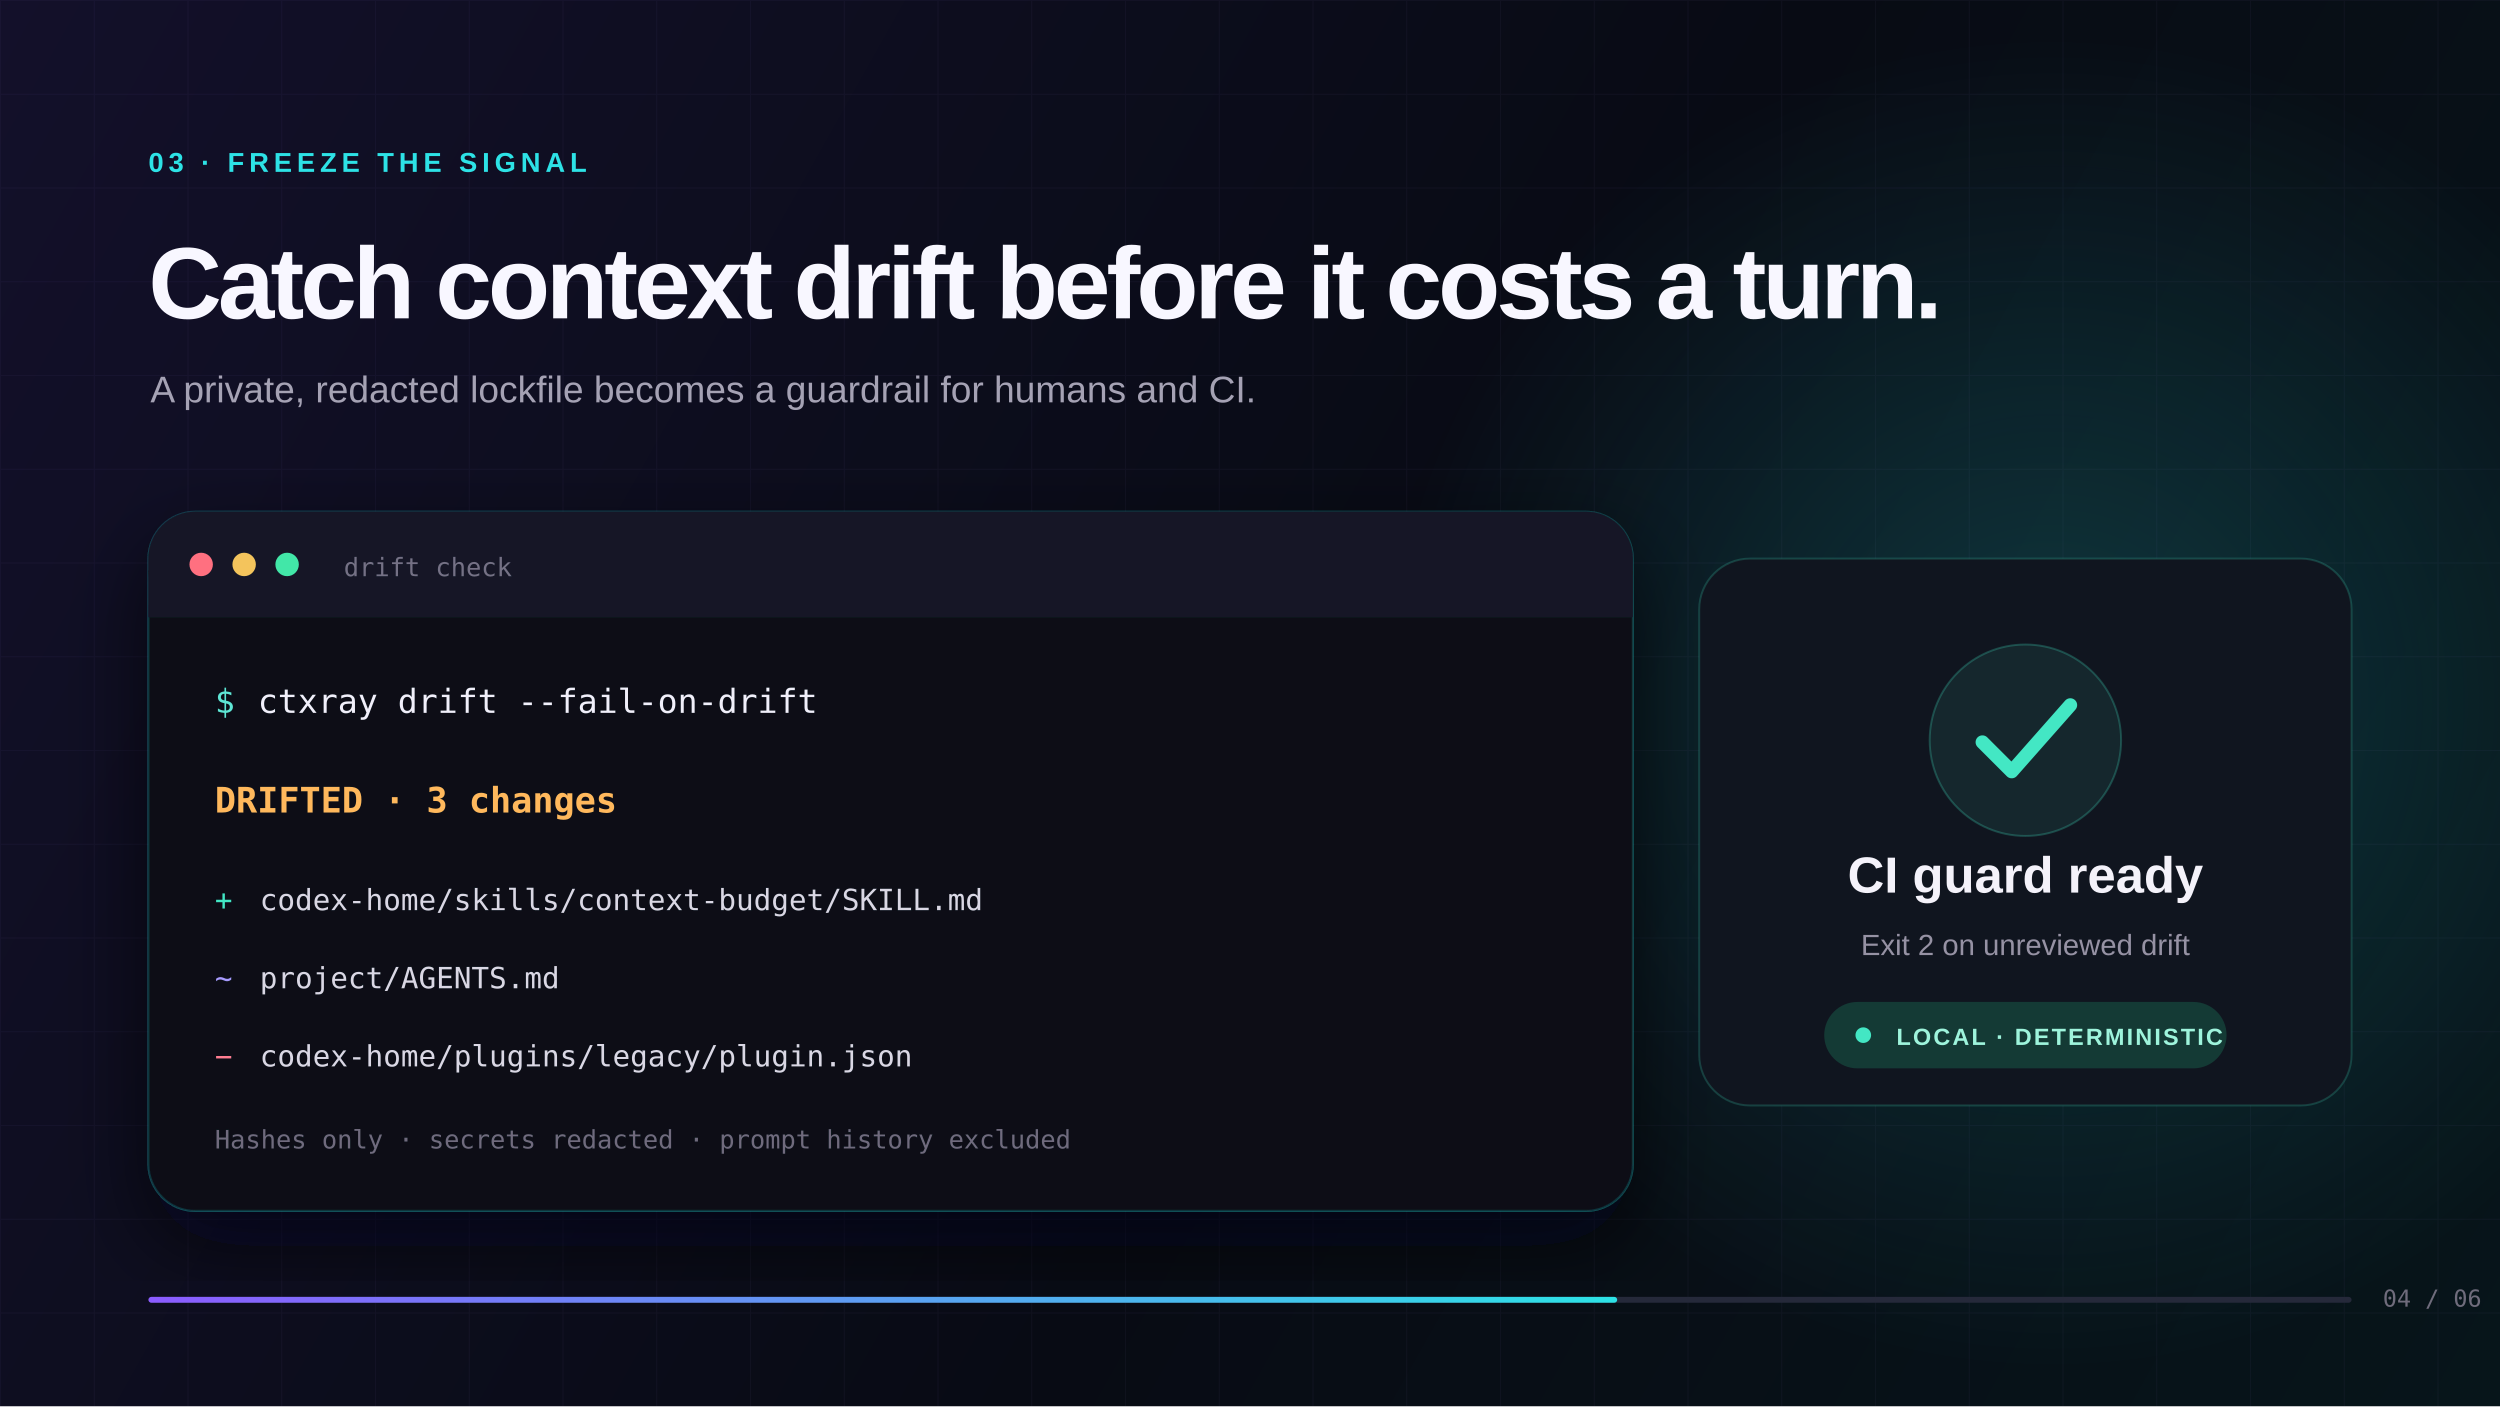
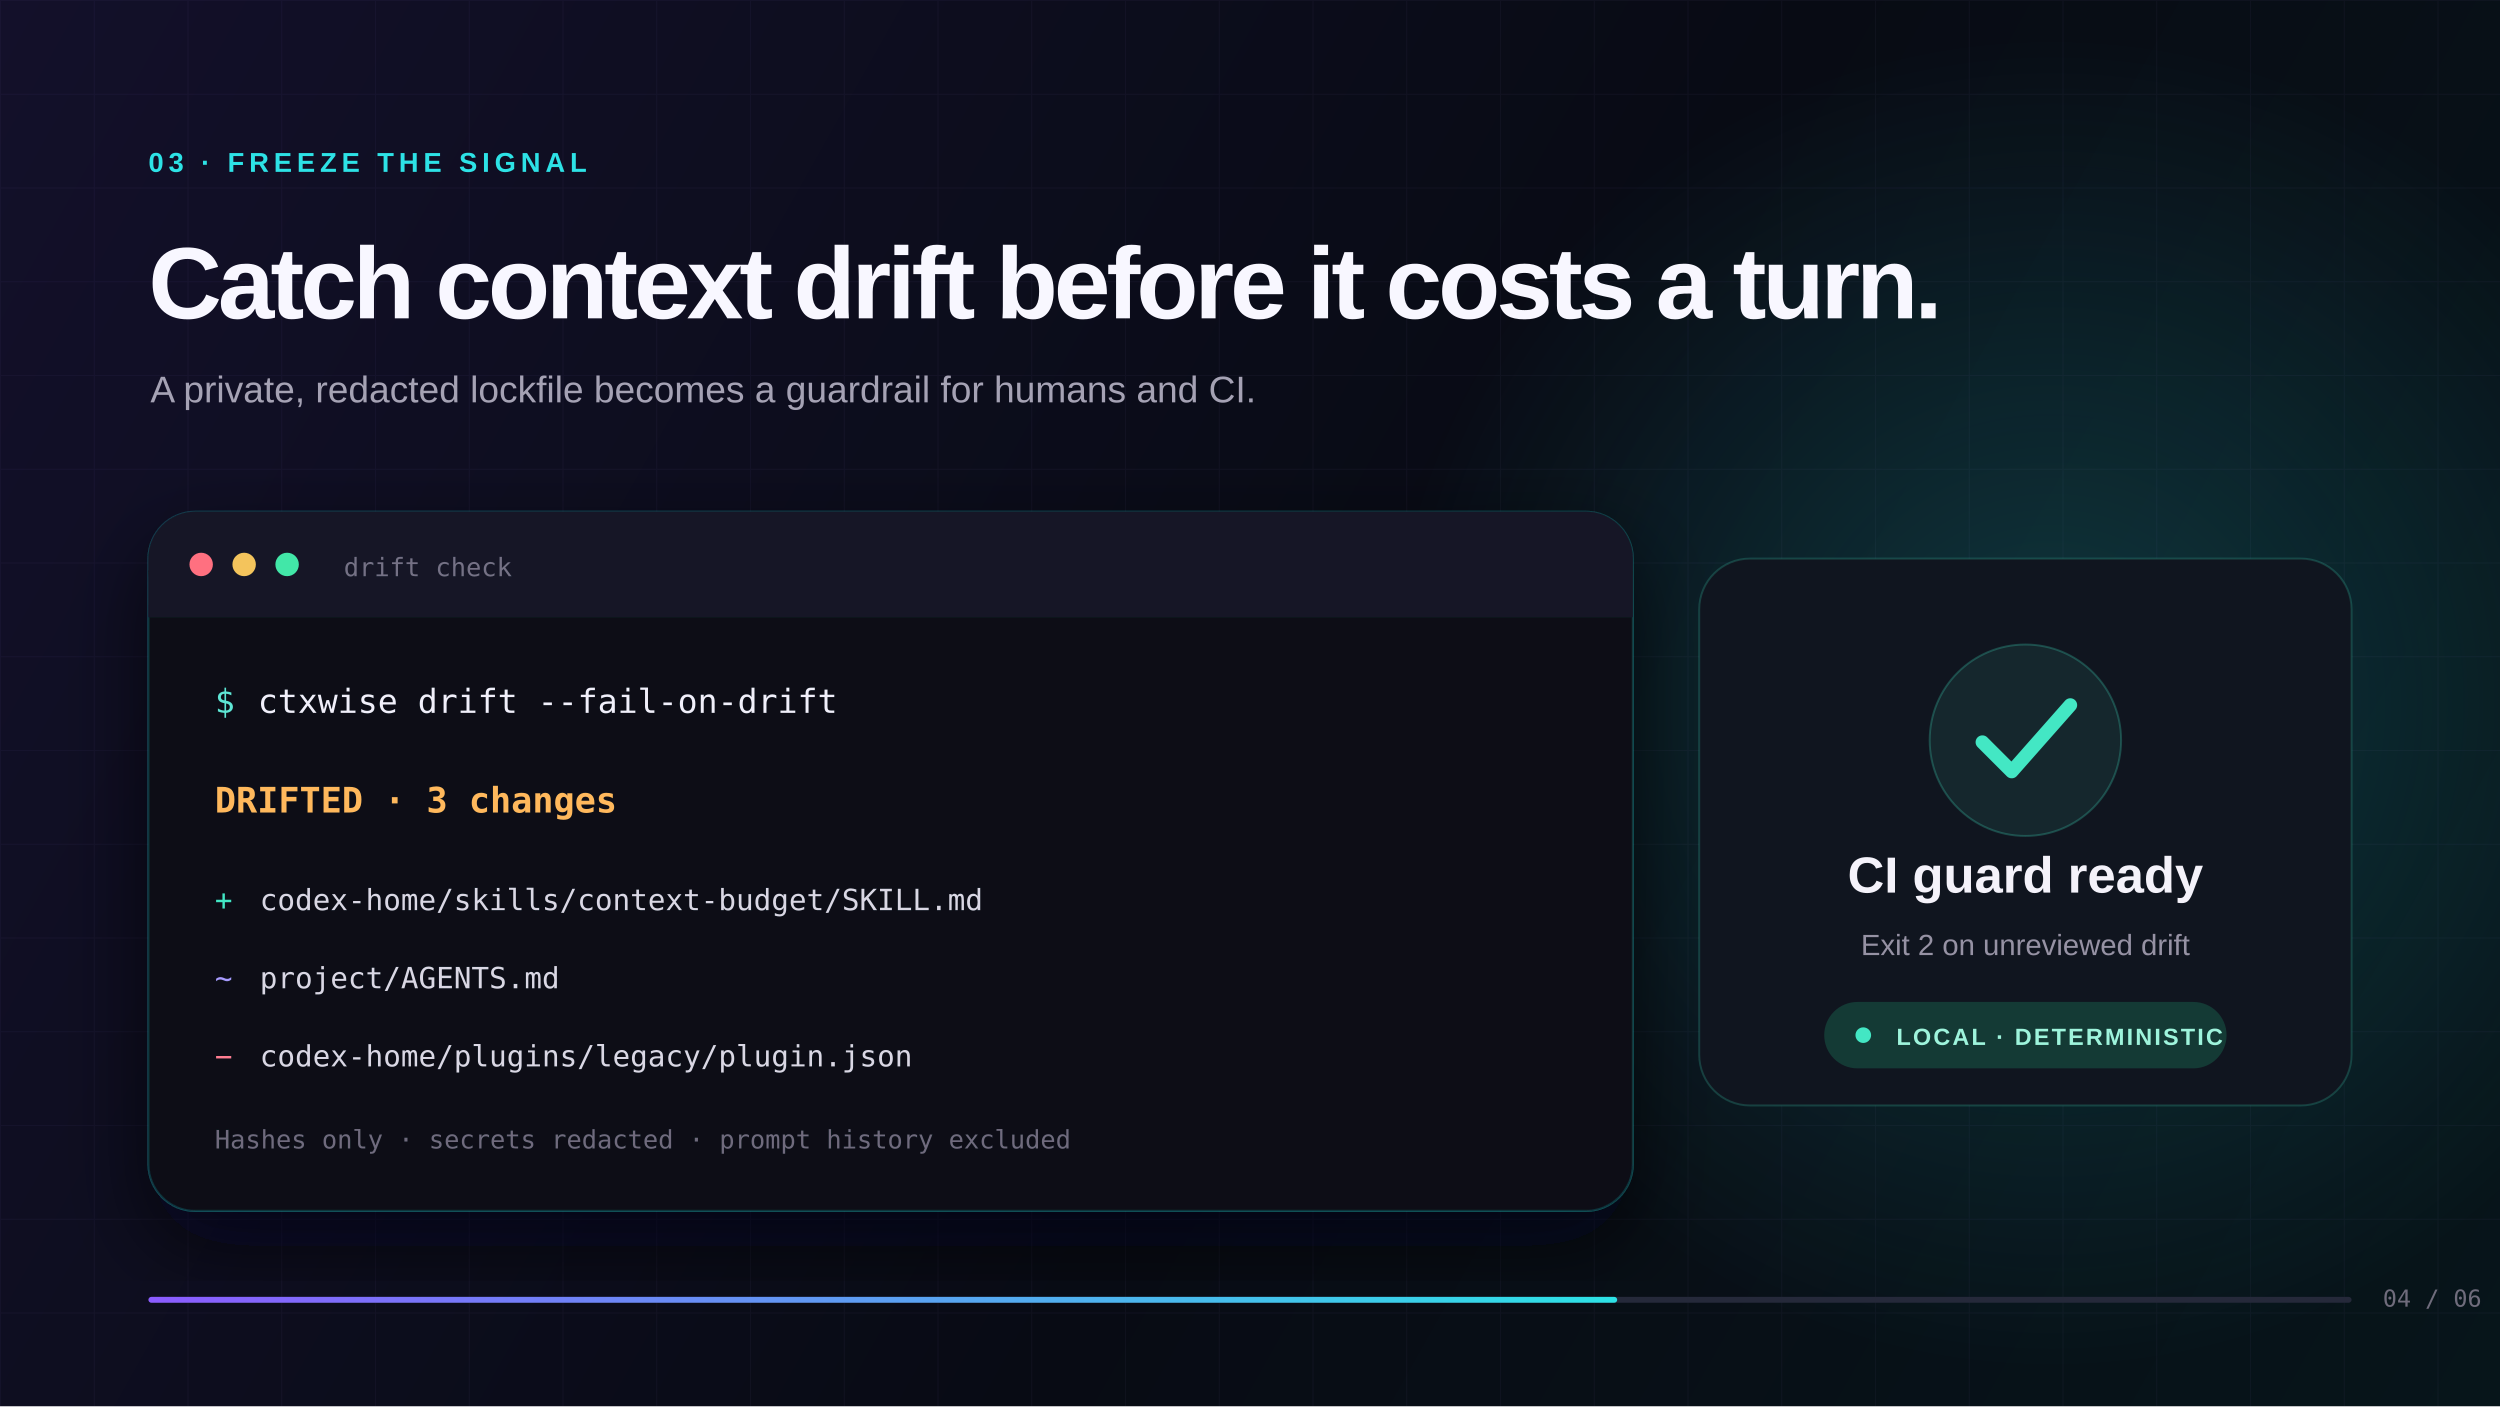
<svg xmlns="http://www.w3.org/2000/svg" width="1280" height="720" viewBox="0 0 1280 720">
  <defs>
    <linearGradient id="bg" x1="0" y1="0" x2="1280" y2="720" gradientUnits="userSpaceOnUse">
      <stop stop-color="#13102A" />
      <stop offset=".55" stop-color="#080B14" />
      <stop offset="1" stop-color="#07151A" />
    </linearGradient>
    <linearGradient id="accent">
      <stop stop-color="#8B5CFF" />
      <stop offset="1" stop-color="#2DE2E6" />
    </linearGradient>
    <radialGradient id="orb">
      <stop stop-color="#2DE2E6" stop-opacity=".19" />
      <stop offset="1" stop-color="#2DE2E6" stop-opacity="0" />
    </radialGradient>
    <pattern id="grid" width="48" height="48" patternUnits="userSpaceOnUse">
      <path d="M48 0H0V48" fill="none" stroke="#B6ADFF" stroke-opacity=".04" />
    </pattern>
    <filter id="shadow">
      <feDropShadow dx="0" dy="18" stdDeviation="22" flood-color="#02040A" flood-opacity=".65" />
    </filter>
  </defs>
  <rect width="1280" height="720" fill="url(#bg)" />
  <rect width="1280" height="720" fill="url(#grid)" />
  <circle cx="1050" cy="360" r="340" fill="url(#orb)" />
  <g font-family="Segoe UI, Arial, sans-serif">
    <text x="76" y="88" fill="#2DE2E6" font-size="14" font-weight="700" letter-spacing="2.5">03 · FREEZE THE SIGNAL</text>
    <text x="76" y="163" fill="#F8F7FF" font-size="52" font-weight="750" letter-spacing="-2">Catch context drift before it costs a turn.</text>
    <text x="77" y="206" fill="#A5A2B4" font-size="19">A private, redacted lockfile becomes a guardrail for humans and CI.</text>
  </g>
  <g transform="translate(76 262)" filter="url(#shadow)">
    <rect width="760" height="358" rx="24" fill="#0B1019" stroke="#2DE2E6" stroke-opacity=".18" />
    <rect width="760" height="54" rx="24" fill="#141827" />
    <rect y="30" width="760" height="24" fill="#141827" />
    <circle cx="27" cy="27" r="6" fill="#FF6F80" />
    <circle cx="49" cy="27" r="6" fill="#F4C45B" />
    <circle cx="71" cy="27" r="6" fill="#43E7A8" />
    <text x="100" y="33" fill="#757185" font-family="Consolas, monospace" font-size="13">drift check</text>
    <g font-family="Consolas, monospace">
      <text x="34" y="103" fill="#5FE6D5" font-size="17">$</text>
-       <text x="56" y="103" fill="#F1EFFA" font-size="17">ctxray drift --fail-on-drift</text>
+       <text x="56" y="103" fill="#F1EFFA" font-size="17">ctxwise drift --fail-on-drift</text>
      <text x="34" y="154" fill="#FFB85C" font-size="18" font-weight="700">DRIFTED · 3 changes</text>
      <text x="34" y="204" fill="#43E7C4" font-size="15">+</text>
      <text x="57" y="204" fill="#DAD7E4" font-size="15">codex-home/skills/context-budget/SKILL.md</text>
      <text x="34" y="244" fill="#A99BFF" font-size="15">~</text>
      <text x="57" y="244" fill="#DAD7E4" font-size="15">project/AGENTS.md</text>
      <text x="34" y="284" fill="#FF7D91" font-size="15">−</text>
      <text x="57" y="284" fill="#DAD7E4" font-size="15">codex-home/plugins/legacy/plugin.json</text>
      <text x="34" y="326" fill="#6F6B7D" font-size="13">Hashes only · secrets redacted · prompt history excluded</text>
    </g>
  </g>
  <g transform="translate(870 286)" font-family="Segoe UI, Arial, sans-serif">
    <rect width="334" height="280" rx="26" fill="#10151F" stroke="#43E7C4" stroke-opacity=".2" />
    <circle cx="167" cy="93" r="49" fill="#43E7C4" fill-opacity=".09" stroke="#43E7C4" stroke-opacity=".25" />
    <path d="m145 94 15 15 30-34" fill="none" stroke="#43E7C4" stroke-width="7" stroke-linecap="round" stroke-linejoin="round" />
    <text x="167" y="171" text-anchor="middle" fill="#F4F2FA" font-size="26" font-weight="730">CI guard ready</text>
    <text x="167" y="203" text-anchor="middle" fill="#9692A4" font-size="15">Exit 2 on unreviewed drift</text>
    <rect x="64" y="227" width="206" height="34" rx="17" fill="#143A35" />
    <circle cx="84" cy="244" r="4" fill="#43E7C4" />
    <text x="101" y="249" fill="#9EF4DC" font-size="12" font-weight="700" letter-spacing="1.1">LOCAL · DETERMINISTIC</text>
  </g>
  <g transform="translate(76 664)">
    <rect width="1128" height="3" rx="1.5" fill="#25293A" />
    <rect width="752" height="3" rx="1.5" fill="url(#accent)" />
    <text x="1144" y="5" fill="#6F6C7C" font-family="Consolas, monospace" font-size="12">04 / 06</text>
  </g>
</svg>
